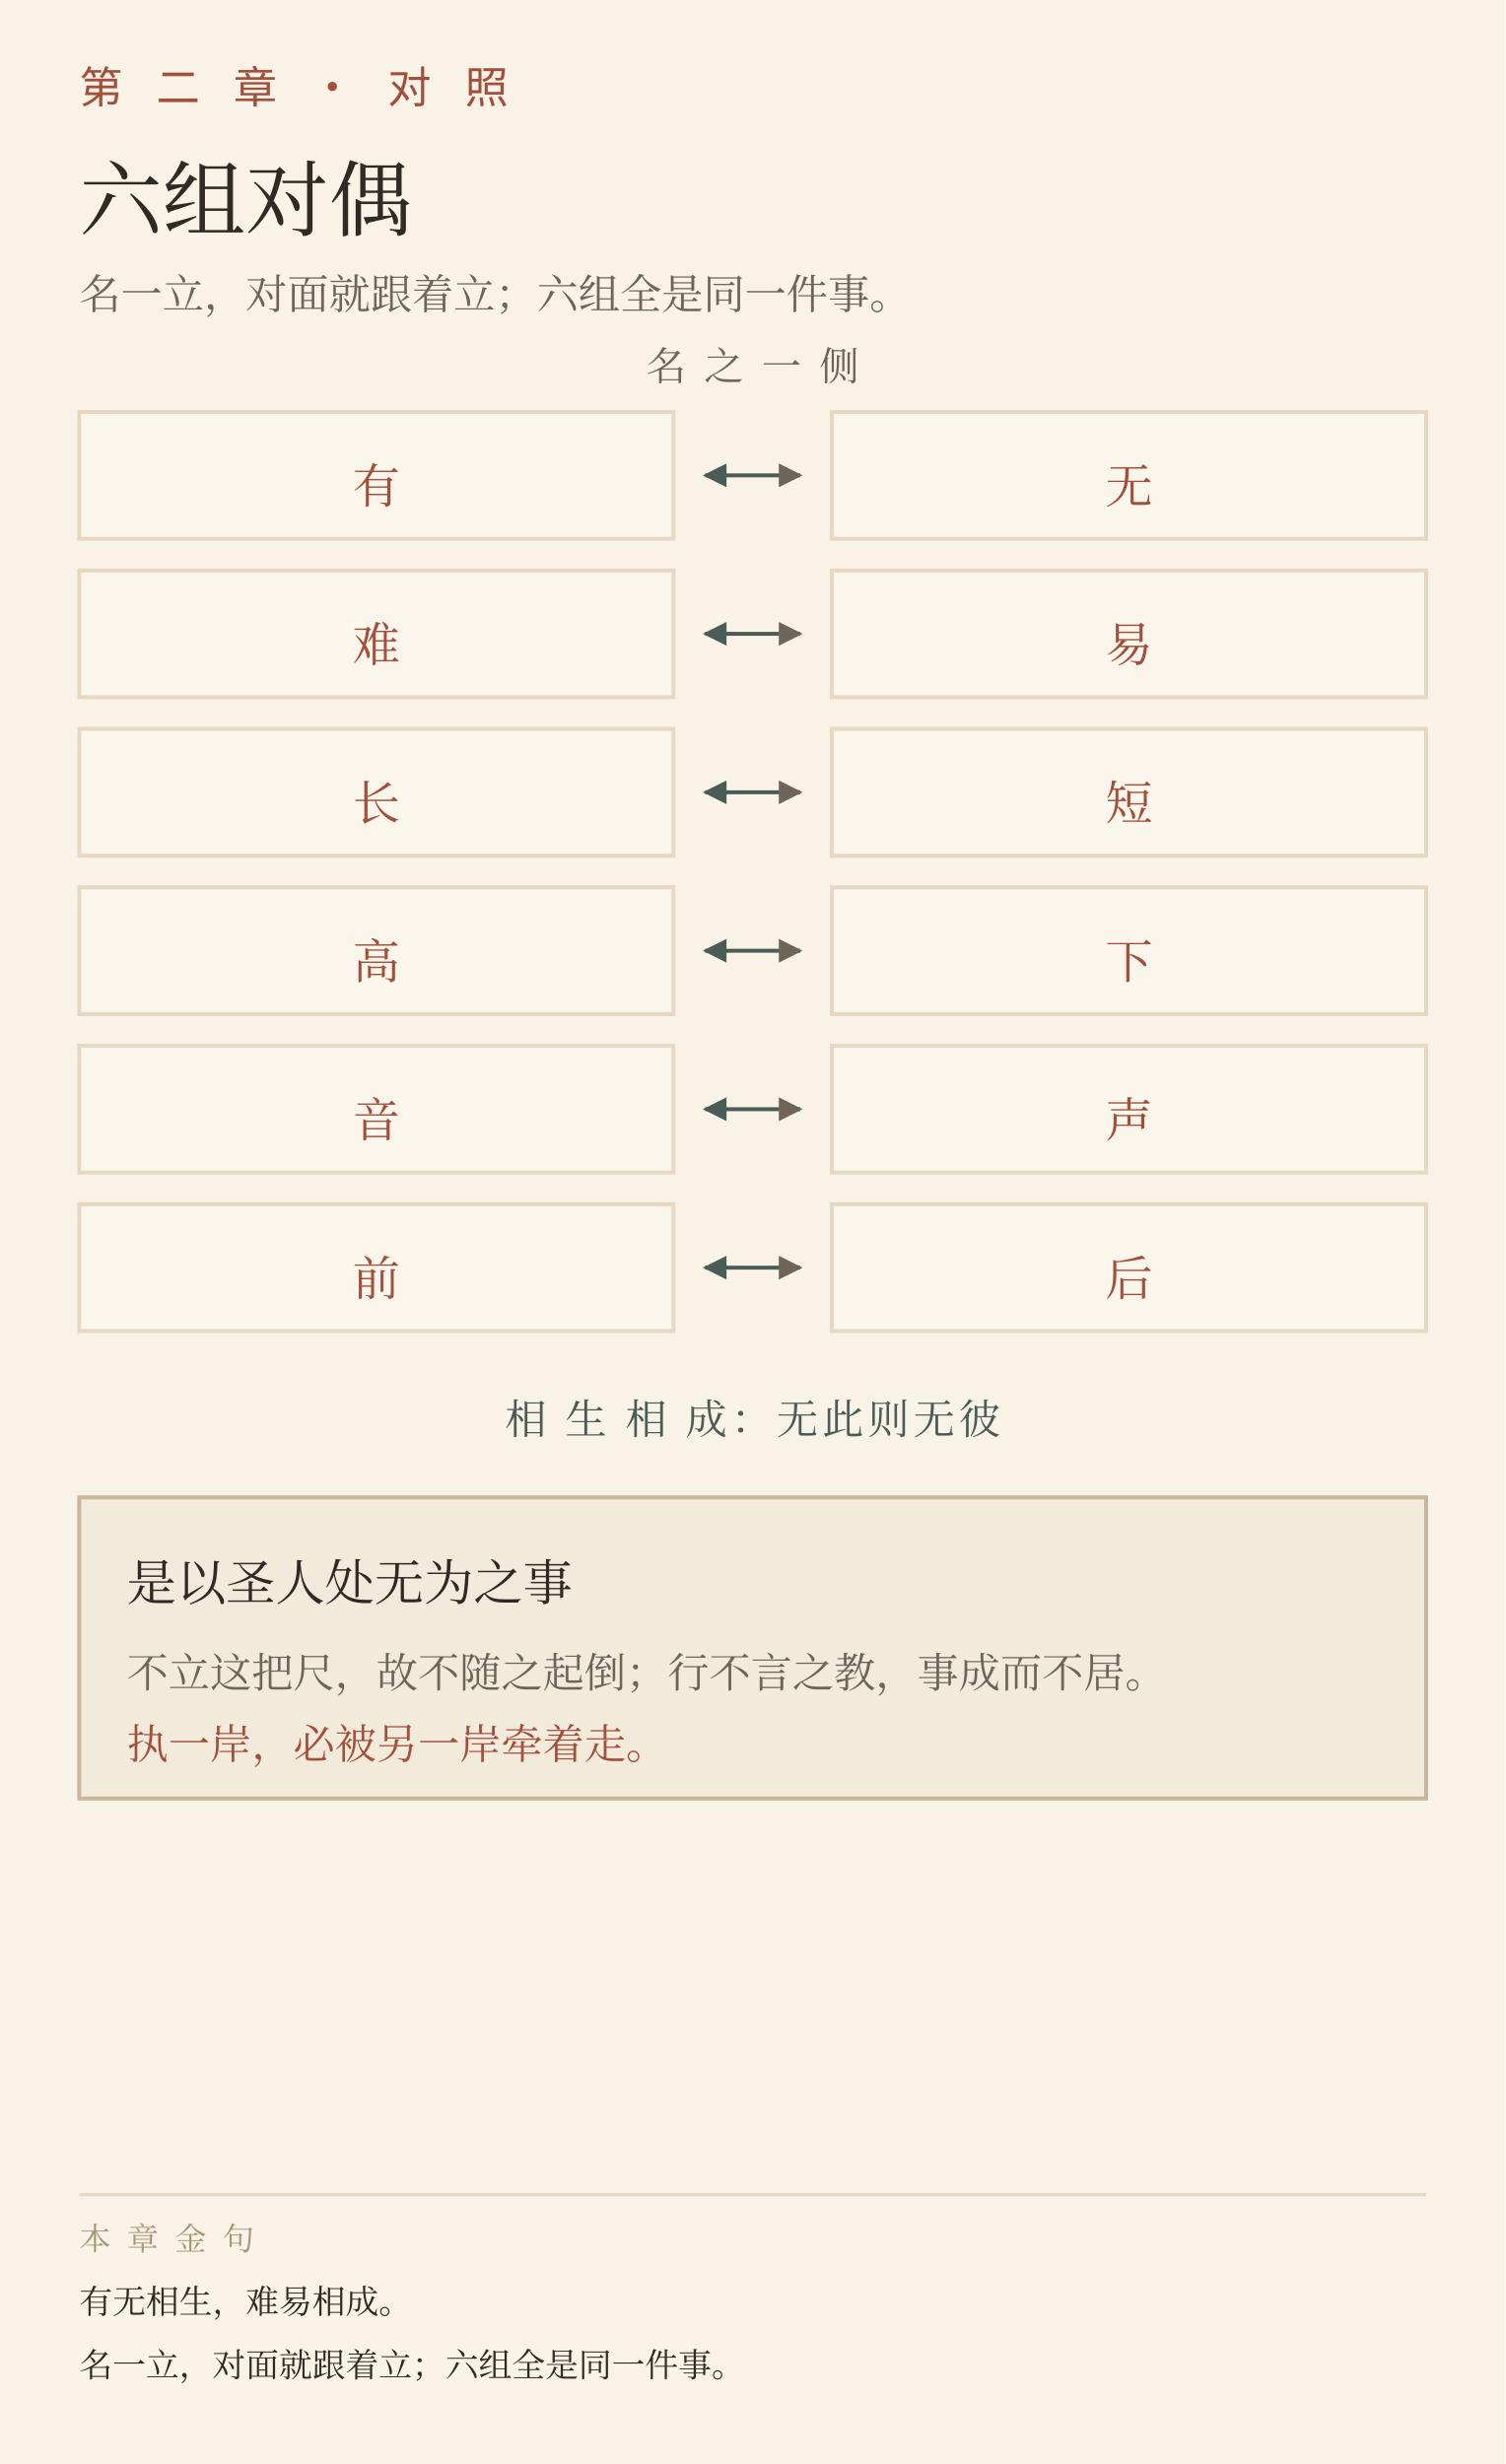
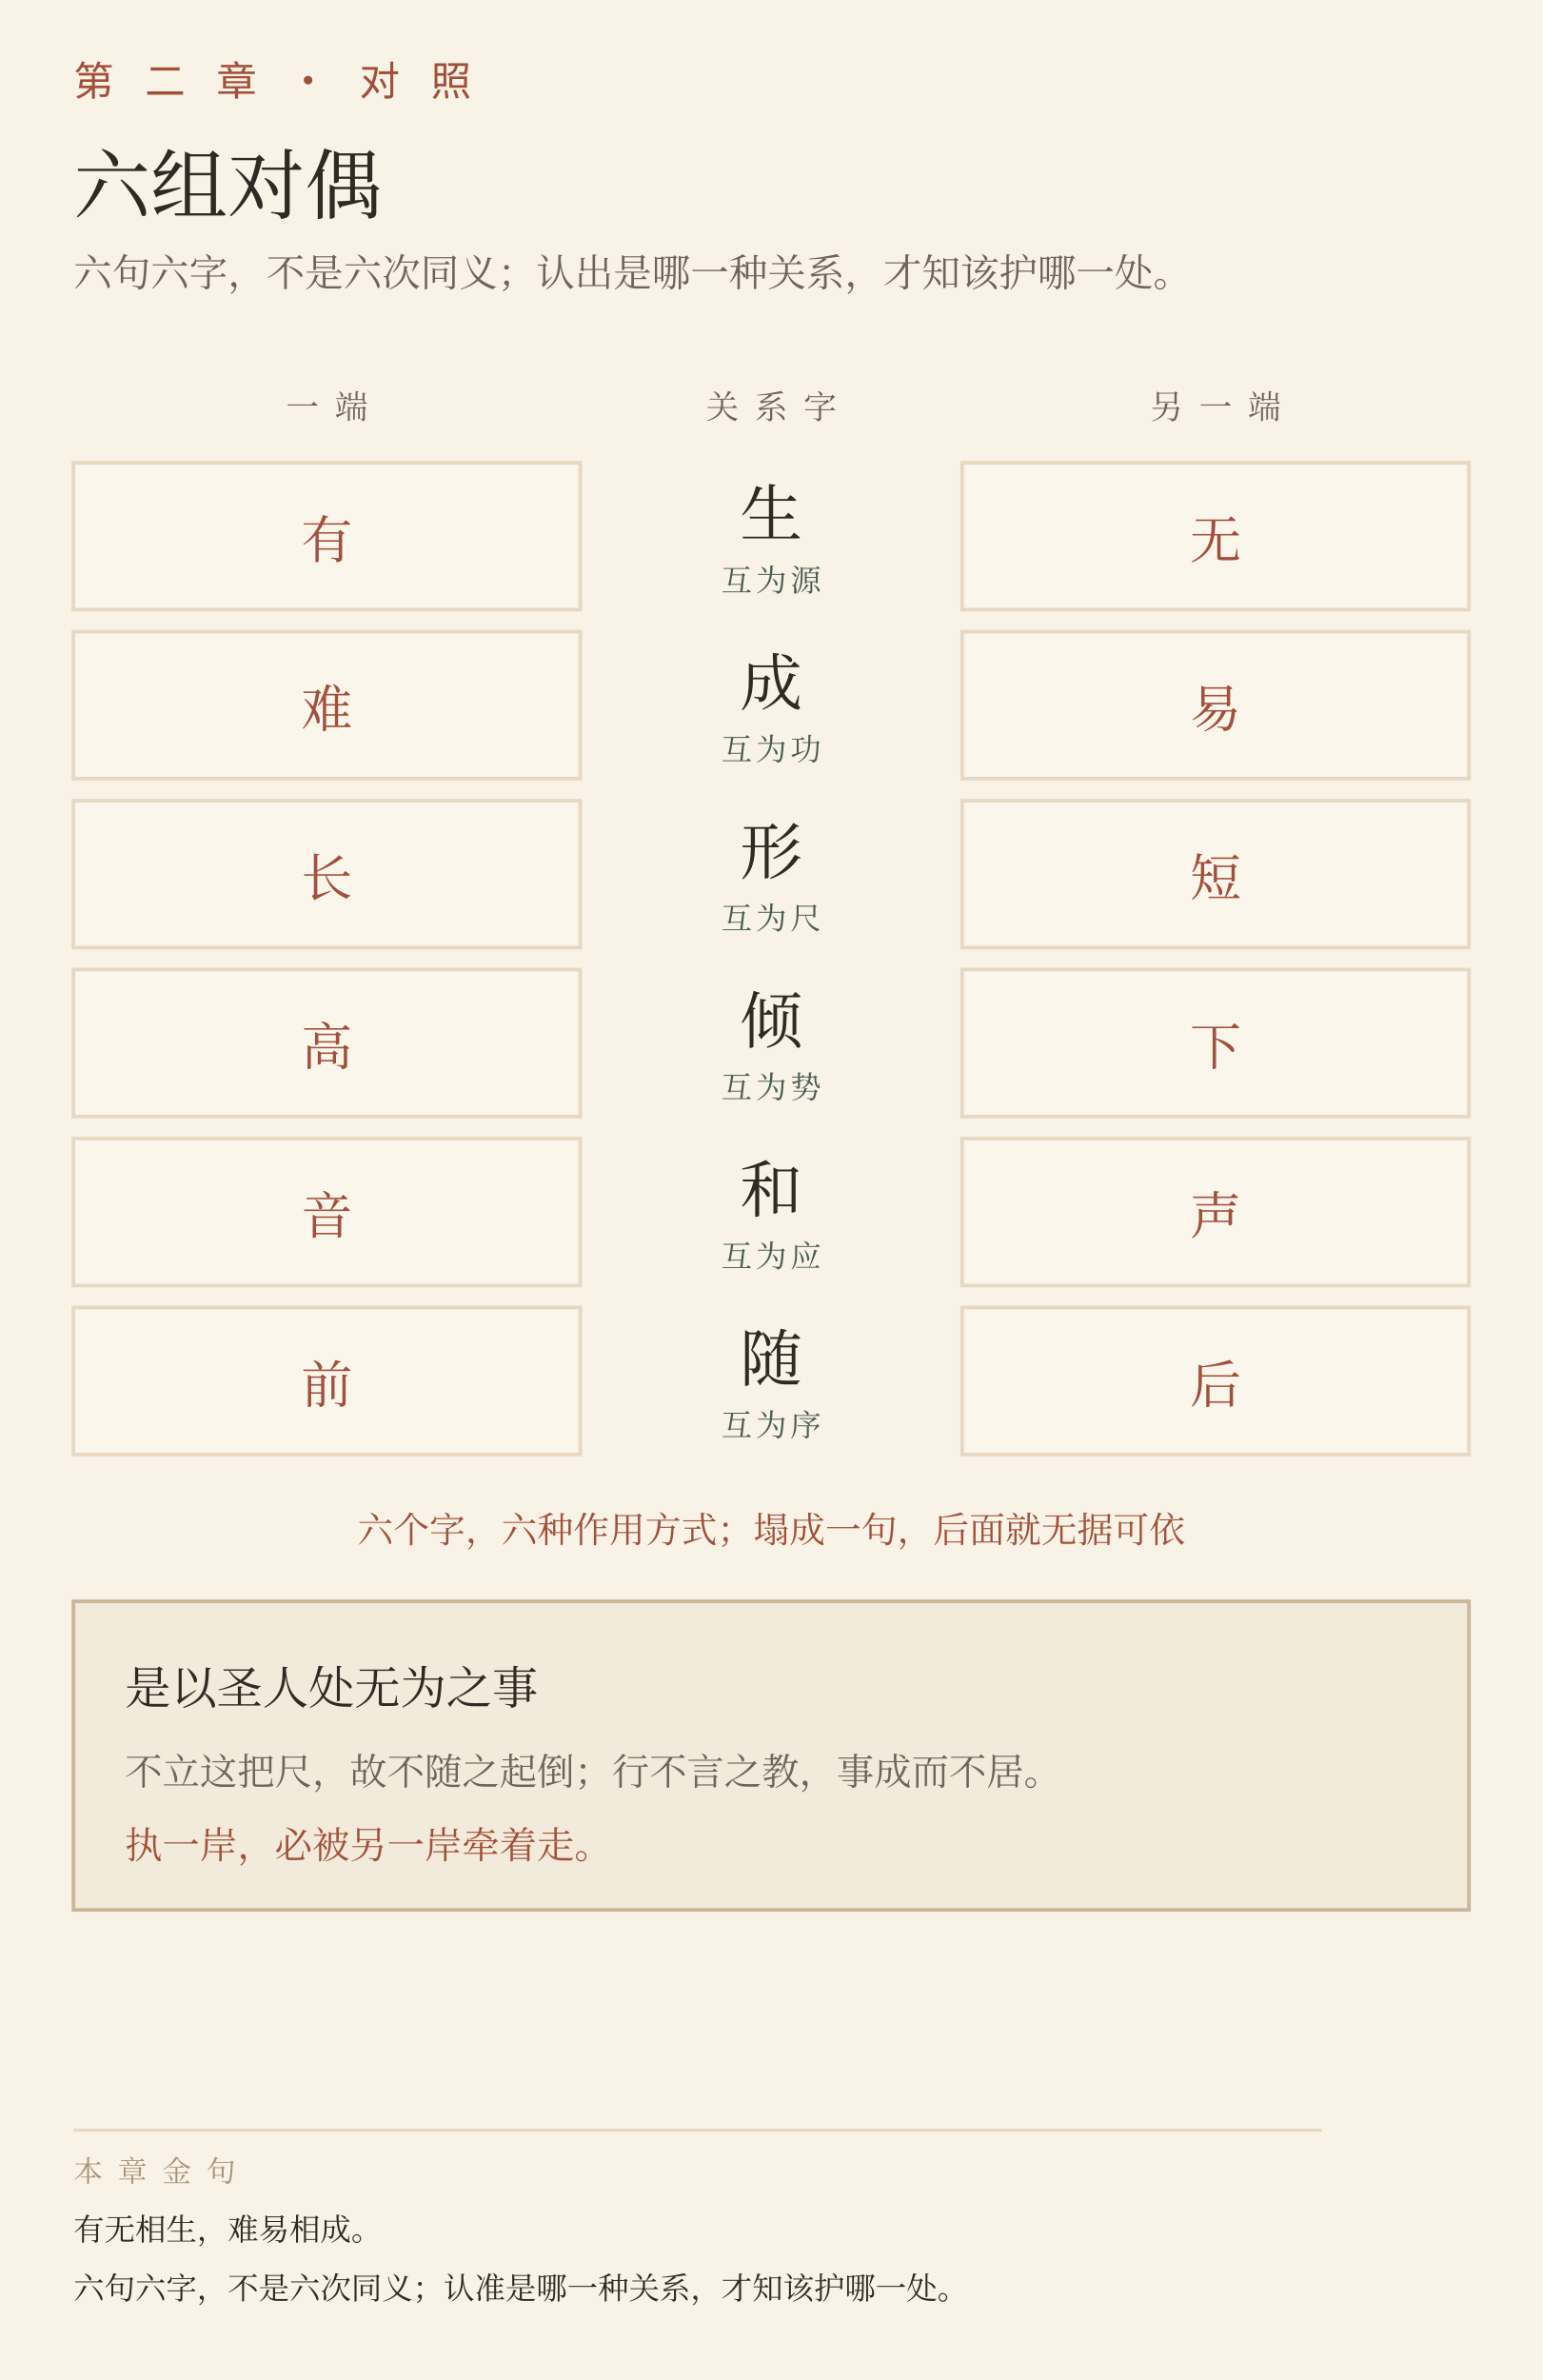
- <svg xmlns="http://www.w3.org/2000/svg" viewBox="0 0 380 622" role="img" aria-label="六组对偶：执名则生对立" font-family="'Noto Serif CJK SC','Noto Serif SC','Songti SC',serif">
+ <svg xmlns="http://www.w3.org/2000/svg" viewBox="0 0 420 648" role="img" aria-label="六组对偶：六个关系字，不可互换" font-family="'Noto Serif CJK SC','Noto Serif SC','Songti SC',serif">
  <defs>
    <marker id="arr" viewBox="0 0 10 10" refX="9" refY="5" markerWidth="6" markerHeight="6" orient="auto">
      <path d="M0 0 L10 5 L0 10 z" fill="#6E6459" />
    </marker>
    <marker id="arr2" viewBox="0 0 10 10" refX="9" refY="5" markerWidth="6" markerHeight="6" orient="auto">
      <path d="M0 0 L10 5 L0 10 z" fill="#4A5C55" />
    </marker>
    <marker id="arrL" viewBox="0 0 10 10" refX="1" refY="5" markerWidth="6" markerHeight="6" orient="auto">
      <path d="M10 0 L0 5 L10 10 z" fill="#4A5C55" />
    </marker>
    <marker id="arrS" viewBox="0 0 10 10" refX="9" refY="5" markerWidth="6" markerHeight="6" orient="auto">
      <path d="M0 0 L10 5 L0 10 z" fill="#A2503B" />
    </marker>
  </defs>
-   <rect x="0" y="0" width="380" height="622" fill="#F8F3E6" />
+   <rect x="0" y="0" width="420" height="648" fill="#F8F3E6" />
  <text x="20" y="26" font-size="11" fill="#A2503B" font-family="'Noto Sans CJK SC','Noto Sans SC',sans-serif" letter-spacing="3">第 二 章 · 对 照</text>
  <text x="20" y="58" font-size="21" fill="#2F2A24">六组对偶</text>
-   <text x="20" y="78" font-size="10.5" fill="#6E6459">名一立，对面就跟着立；六组全是同一件事。</text>
-   <rect x="20" y="104" width="150" height="32" fill="#FBF6EC" stroke="#E6D8C2" />
-   <rect x="210" y="104" width="150" height="32" fill="#FBF6EC" stroke="#E6D8C2" />
-   <text x="95" y="127" font-size="12" fill="#A2503B" text-anchor="middle">有</text>
-   <text x="285" y="127" font-size="12" fill="#A2503B" text-anchor="middle">无</text>
-   <path d="M 178 120 L 202 120" stroke="#4A5C55" stroke-width="1" marker-start="url(#arrL)" marker-end="url(#arr)" />
-   <rect x="20" y="144" width="150" height="32" fill="#FBF6EC" stroke="#E6D8C2" />
-   <rect x="210" y="144" width="150" height="32" fill="#FBF6EC" stroke="#E6D8C2" />
-   <text x="95" y="167" font-size="12" fill="#A2503B" text-anchor="middle">难</text>
-   <text x="285" y="167" font-size="12" fill="#A2503B" text-anchor="middle">易</text>
-   <path d="M 178 160 L 202 160" stroke="#4A5C55" stroke-width="1" marker-start="url(#arrL)" marker-end="url(#arr)" />
-   <rect x="20" y="184" width="150" height="32" fill="#FBF6EC" stroke="#E6D8C2" />
-   <rect x="210" y="184" width="150" height="32" fill="#FBF6EC" stroke="#E6D8C2" />
-   <text x="95" y="207" font-size="12" fill="#A2503B" text-anchor="middle">长</text>
-   <text x="285" y="207" font-size="12" fill="#A2503B" text-anchor="middle">短</text>
-   <path d="M 178 200 L 202 200" stroke="#4A5C55" stroke-width="1" marker-start="url(#arrL)" marker-end="url(#arr)" />
-   <rect x="20" y="224" width="150" height="32" fill="#FBF6EC" stroke="#E6D8C2" />
-   <rect x="210" y="224" width="150" height="32" fill="#FBF6EC" stroke="#E6D8C2" />
-   <text x="95" y="247" font-size="12" fill="#A2503B" text-anchor="middle">高</text>
-   <text x="285" y="247" font-size="12" fill="#A2503B" text-anchor="middle">下</text>
-   <path d="M 178 240 L 202 240" stroke="#4A5C55" stroke-width="1" marker-start="url(#arrL)" marker-end="url(#arr)" />
-   <rect x="20" y="264" width="150" height="32" fill="#FBF6EC" stroke="#E6D8C2" />
-   <rect x="210" y="264" width="150" height="32" fill="#FBF6EC" stroke="#E6D8C2" />
-   <text x="95" y="287" font-size="12" fill="#A2503B" text-anchor="middle">音</text>
-   <text x="285" y="287" font-size="12" fill="#A2503B" text-anchor="middle">声</text>
-   <path d="M 178 280 L 202 280" stroke="#4A5C55" stroke-width="1" marker-start="url(#arrL)" marker-end="url(#arr)" />
-   <rect x="20" y="304" width="150" height="32" fill="#FBF6EC" stroke="#E6D8C2" />
-   <rect x="210" y="304" width="150" height="32" fill="#FBF6EC" stroke="#E6D8C2" />
-   <text x="95" y="327" font-size="12" fill="#A2503B" text-anchor="middle">前</text>
-   <text x="285" y="327" font-size="12" fill="#A2503B" text-anchor="middle">后</text>
-   <path d="M 178 320 L 202 320" stroke="#4A5C55" stroke-width="1" marker-start="url(#arrL)" marker-end="url(#arr)" />
-   <text x="190" y="96" font-size="10" fill="#6E6459" text-anchor="middle" letter-spacing="1">名 之 一 侧</text>
-   <text x="190" y="362" font-size="10.5" fill="#4A5C55" text-anchor="middle" letter-spacing="1">相 生 相 成：无此则无彼</text>
-   <rect x="20" y="378" width="340" height="76" fill="#F2EADA" stroke="#C9B79A" stroke-width="1.0" />
-   <text x="32" y="404" font-size="12.5" fill="#2F2A24">是以圣人处无为之事</text>
-   <text x="32" y="426" font-size="10.5" fill="#6E6459">不立这把尺，故不随之起倒；行不言之教，事成而不居。</text>
-   <text x="32" y="444" font-size="10.5" fill="#A2503B">执一岸，必被另一岸牵着走。</text>
-   <line x1="20" y1="554" x2="360" y2="554" stroke="#E6D8C2" stroke-width="0.8" />
-   <text x="20" y="568" font-size="8.0" fill="#A89577" letter-spacing="1">本 章 金 句</text>
-   <text x="20" y="584" font-size="8.4" fill="#2F2A24">有无相生，难易相成。</text>
-   <text x="20" y="600" font-size="8.4" fill="#2F2A24">名一立，对面就跟着立；六组全是同一件事。</text>
+   <text x="20" y="78" font-size="10.5" fill="#6E6459">六句六字，不是六次同义；认出是哪一种关系，才知该护哪一处。</text>
+   <text x="89" y="114" font-size="9" fill="#6E6459" text-anchor="middle" letter-spacing="1">一 端</text>
+   <text x="210" y="114" font-size="9" fill="#6E6459" text-anchor="middle" letter-spacing="1">关 系 字</text>
+   <text x="331" y="114" font-size="9" fill="#6E6459" text-anchor="middle" letter-spacing="1">另 一 端</text>
+   <rect x="20" y="126" width="138" height="40" fill="#FBF6EC" stroke="#E6D8C2" />
+   <rect x="262" y="126" width="138" height="40" fill="#FBF6EC" stroke="#E6D8C2" />
+   <text x="89" y="152" font-size="14" fill="#A2503B" text-anchor="middle">有</text>
+   <text x="210" y="146" font-size="17" fill="#2F2A24" text-anchor="middle">生</text>
+   <text x="210" y="161" font-size="8.4" fill="#4A5C55" text-anchor="middle" letter-spacing="1">互为源</text>
+   <text x="331" y="152" font-size="14" fill="#A2503B" text-anchor="middle">无</text>
+   <rect x="20" y="172" width="138" height="40" fill="#FBF6EC" stroke="#E6D8C2" />
+   <rect x="262" y="172" width="138" height="40" fill="#FBF6EC" stroke="#E6D8C2" />
+   <text x="89" y="198" font-size="14" fill="#A2503B" text-anchor="middle">难</text>
+   <text x="210" y="192" font-size="17" fill="#2F2A24" text-anchor="middle">成</text>
+   <text x="210" y="207" font-size="8.4" fill="#4A5C55" text-anchor="middle" letter-spacing="1">互为功</text>
+   <text x="331" y="198" font-size="14" fill="#A2503B" text-anchor="middle">易</text>
+   <rect x="20" y="218" width="138" height="40" fill="#FBF6EC" stroke="#E6D8C2" />
+   <rect x="262" y="218" width="138" height="40" fill="#FBF6EC" stroke="#E6D8C2" />
+   <text x="89" y="244" font-size="14" fill="#A2503B" text-anchor="middle">长</text>
+   <text x="210" y="238" font-size="17" fill="#2F2A24" text-anchor="middle">形</text>
+   <text x="210" y="253" font-size="8.4" fill="#4A5C55" text-anchor="middle" letter-spacing="1">互为尺</text>
+   <text x="331" y="244" font-size="14" fill="#A2503B" text-anchor="middle">短</text>
+   <rect x="20" y="264" width="138" height="40" fill="#FBF6EC" stroke="#E6D8C2" />
+   <rect x="262" y="264" width="138" height="40" fill="#FBF6EC" stroke="#E6D8C2" />
+   <text x="89" y="290" font-size="14" fill="#A2503B" text-anchor="middle">高</text>
+   <text x="210" y="284" font-size="17" fill="#2F2A24" text-anchor="middle">倾</text>
+   <text x="210" y="299" font-size="8.4" fill="#4A5C55" text-anchor="middle" letter-spacing="1">互为势</text>
+   <text x="331" y="290" font-size="14" fill="#A2503B" text-anchor="middle">下</text>
+   <rect x="20" y="310" width="138" height="40" fill="#FBF6EC" stroke="#E6D8C2" />
+   <rect x="262" y="310" width="138" height="40" fill="#FBF6EC" stroke="#E6D8C2" />
+   <text x="89" y="336" font-size="14" fill="#A2503B" text-anchor="middle">音</text>
+   <text x="210" y="330" font-size="17" fill="#2F2A24" text-anchor="middle">和</text>
+   <text x="210" y="345" font-size="8.4" fill="#4A5C55" text-anchor="middle" letter-spacing="1">互为应</text>
+   <text x="331" y="336" font-size="14" fill="#A2503B" text-anchor="middle">声</text>
+   <rect x="20" y="356" width="138" height="40" fill="#FBF6EC" stroke="#E6D8C2" />
+   <rect x="262" y="356" width="138" height="40" fill="#FBF6EC" stroke="#E6D8C2" />
+   <text x="89" y="382" font-size="14" fill="#A2503B" text-anchor="middle">前</text>
+   <text x="210" y="376" font-size="17" fill="#2F2A24" text-anchor="middle">随</text>
+   <text x="210" y="391" font-size="8.4" fill="#4A5C55" text-anchor="middle" letter-spacing="1">互为序</text>
+   <text x="331" y="382" font-size="14" fill="#A2503B" text-anchor="middle">后</text>
+   <text x="210" y="420" font-size="9.8" fill="#A2503B" text-anchor="middle">六个字，六种作用方式；塌成一句，后面就无据可依</text>
+   <rect x="20" y="436" width="380" height="84" fill="#F2EADA" stroke="#C9B79A" stroke-width="1.0" />
+   <text x="34" y="464" font-size="12.5" fill="#2F2A24">是以圣人处无为之事</text>
+   <text x="34" y="486" font-size="10.2" fill="#6E6459">不立这把尺，故不随之起倒；行不言之教，事成而不居。</text>
+   <text x="34" y="506" font-size="10.2" fill="#A2503B">执一岸，必被另一岸牵着走。</text>
+   <line x1="20" y1="580" x2="360" y2="580" stroke="#E6D8C2" stroke-width="0.8" />
+   <text x="20" y="594" font-size="8.0" fill="#A89577" letter-spacing="1">本 章 金 句</text>
+   <text x="20" y="610" font-size="8.4" fill="#2F2A24">有无相生，难易相成。</text>
+   <text x="20" y="626" font-size="8.4" fill="#2F2A24">六句六字，不是六次同义；认准是哪一种关系，才知该护哪一处。</text>
</svg>
